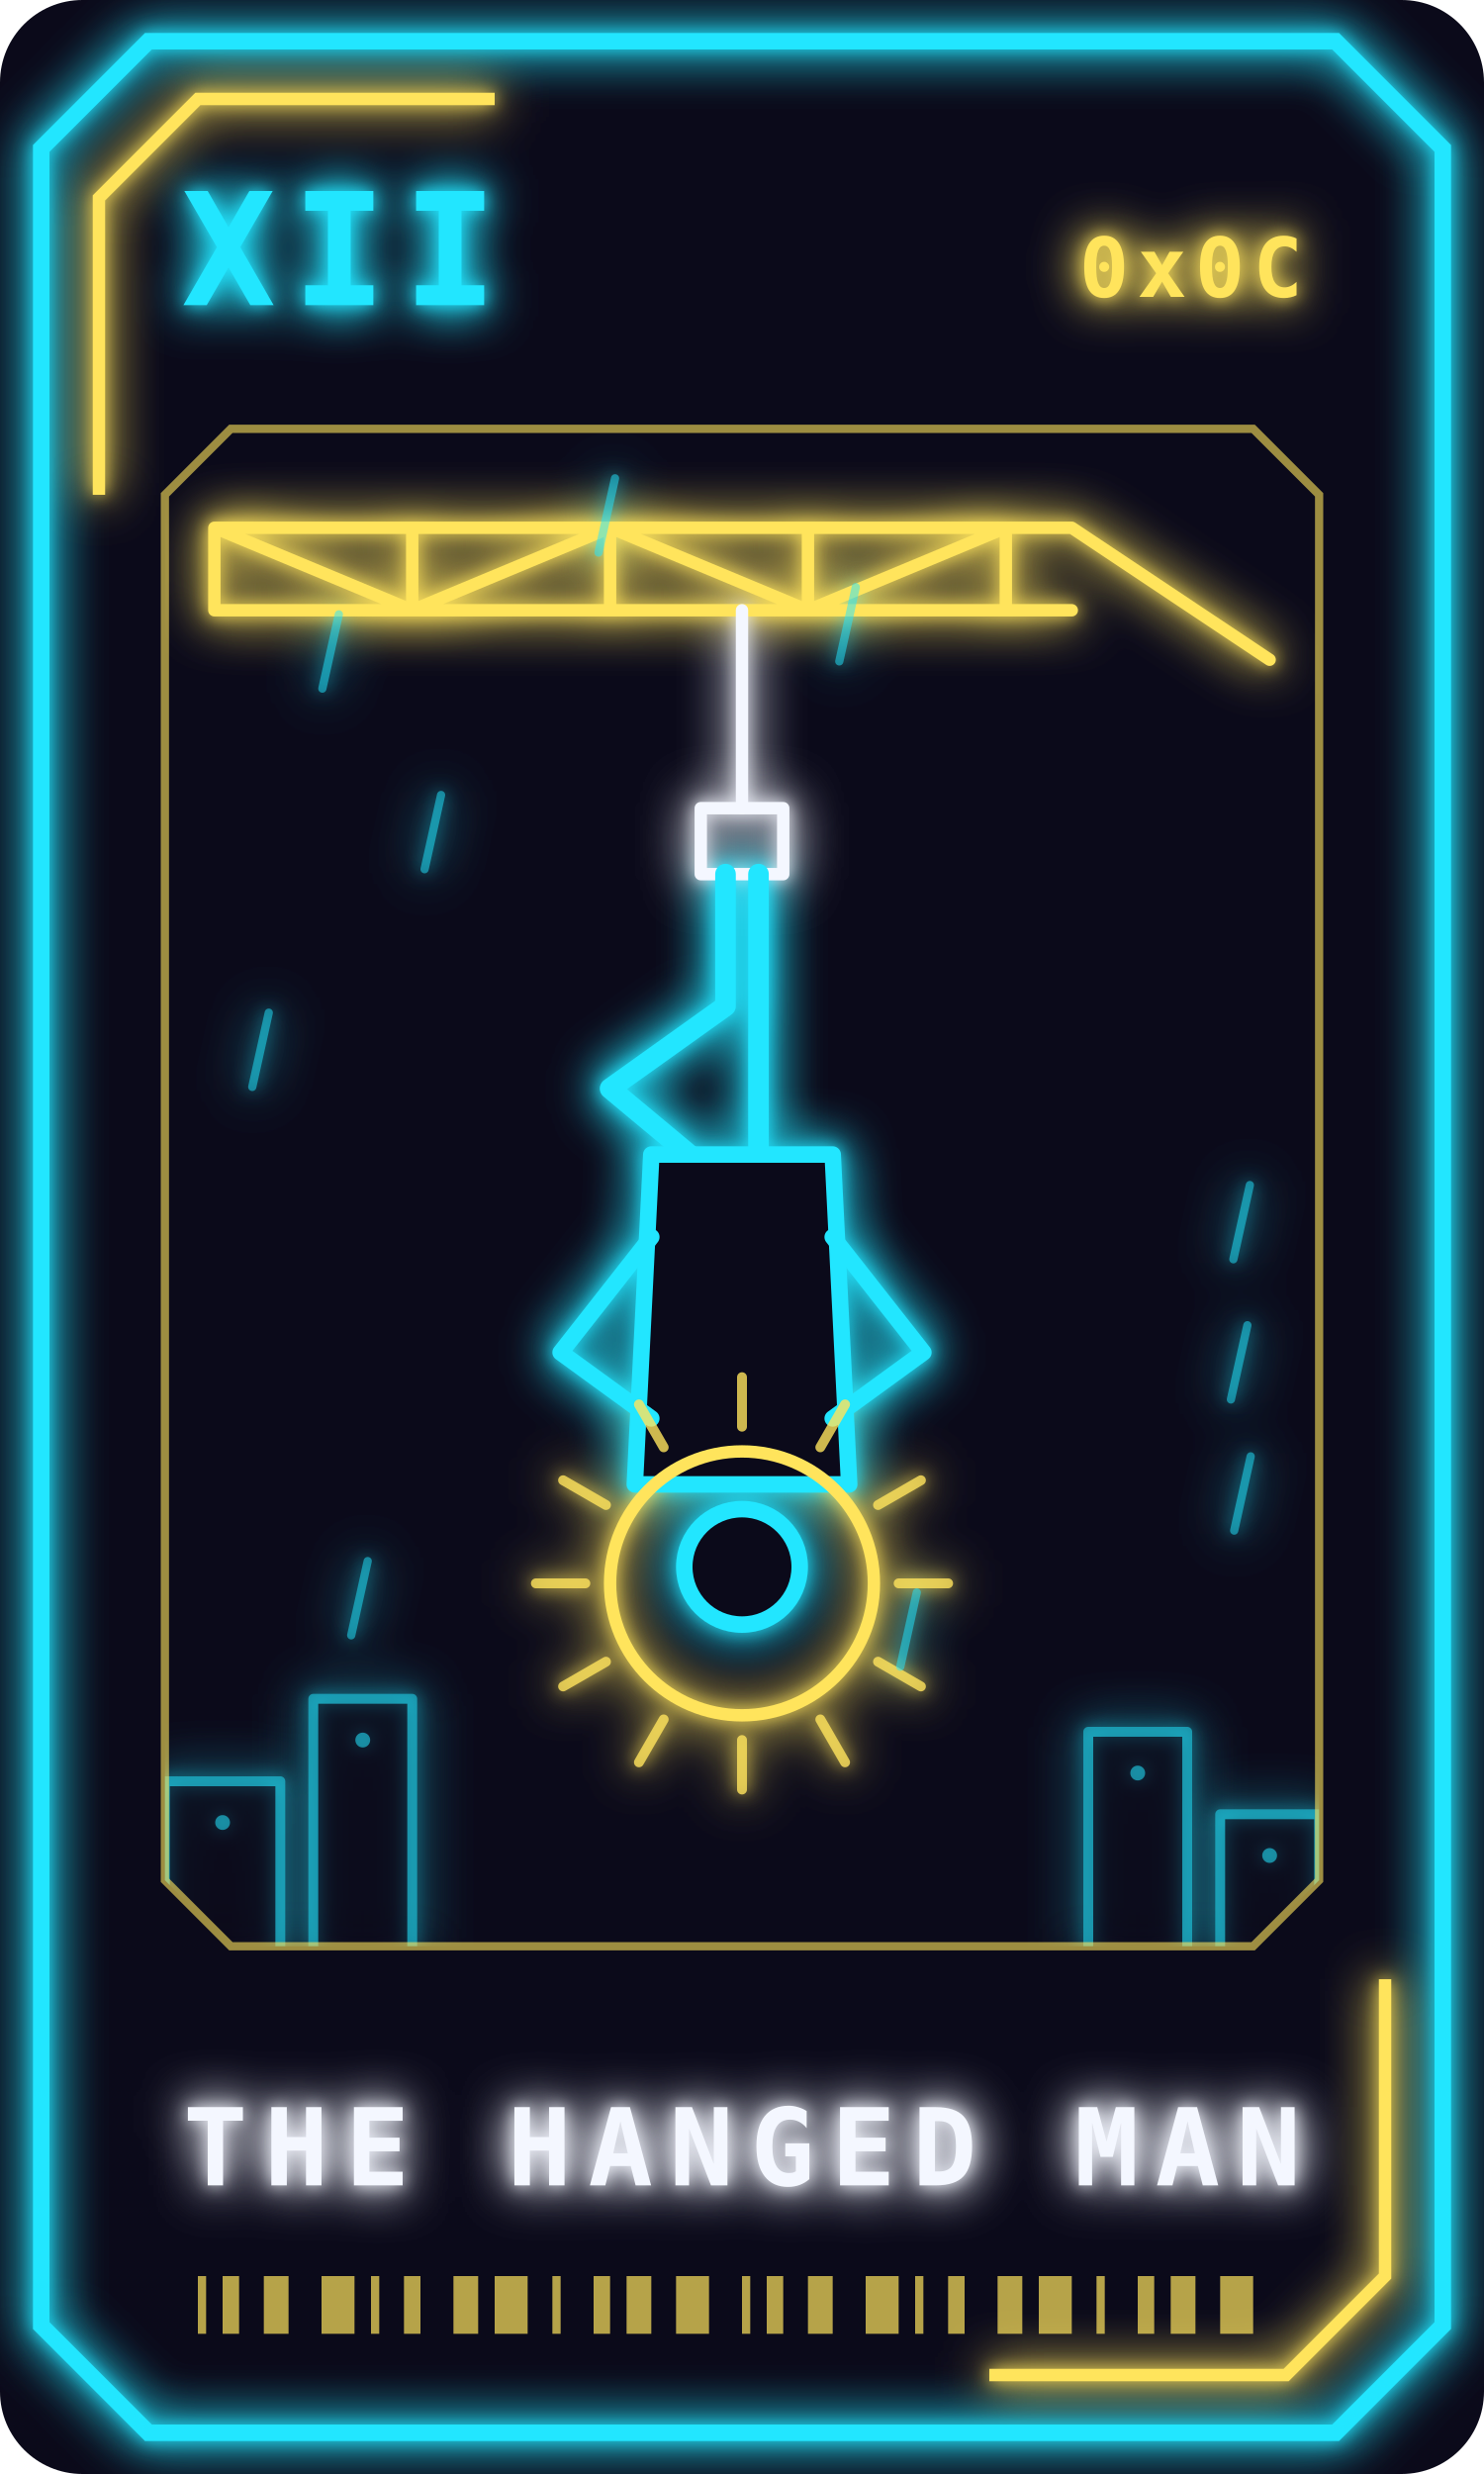
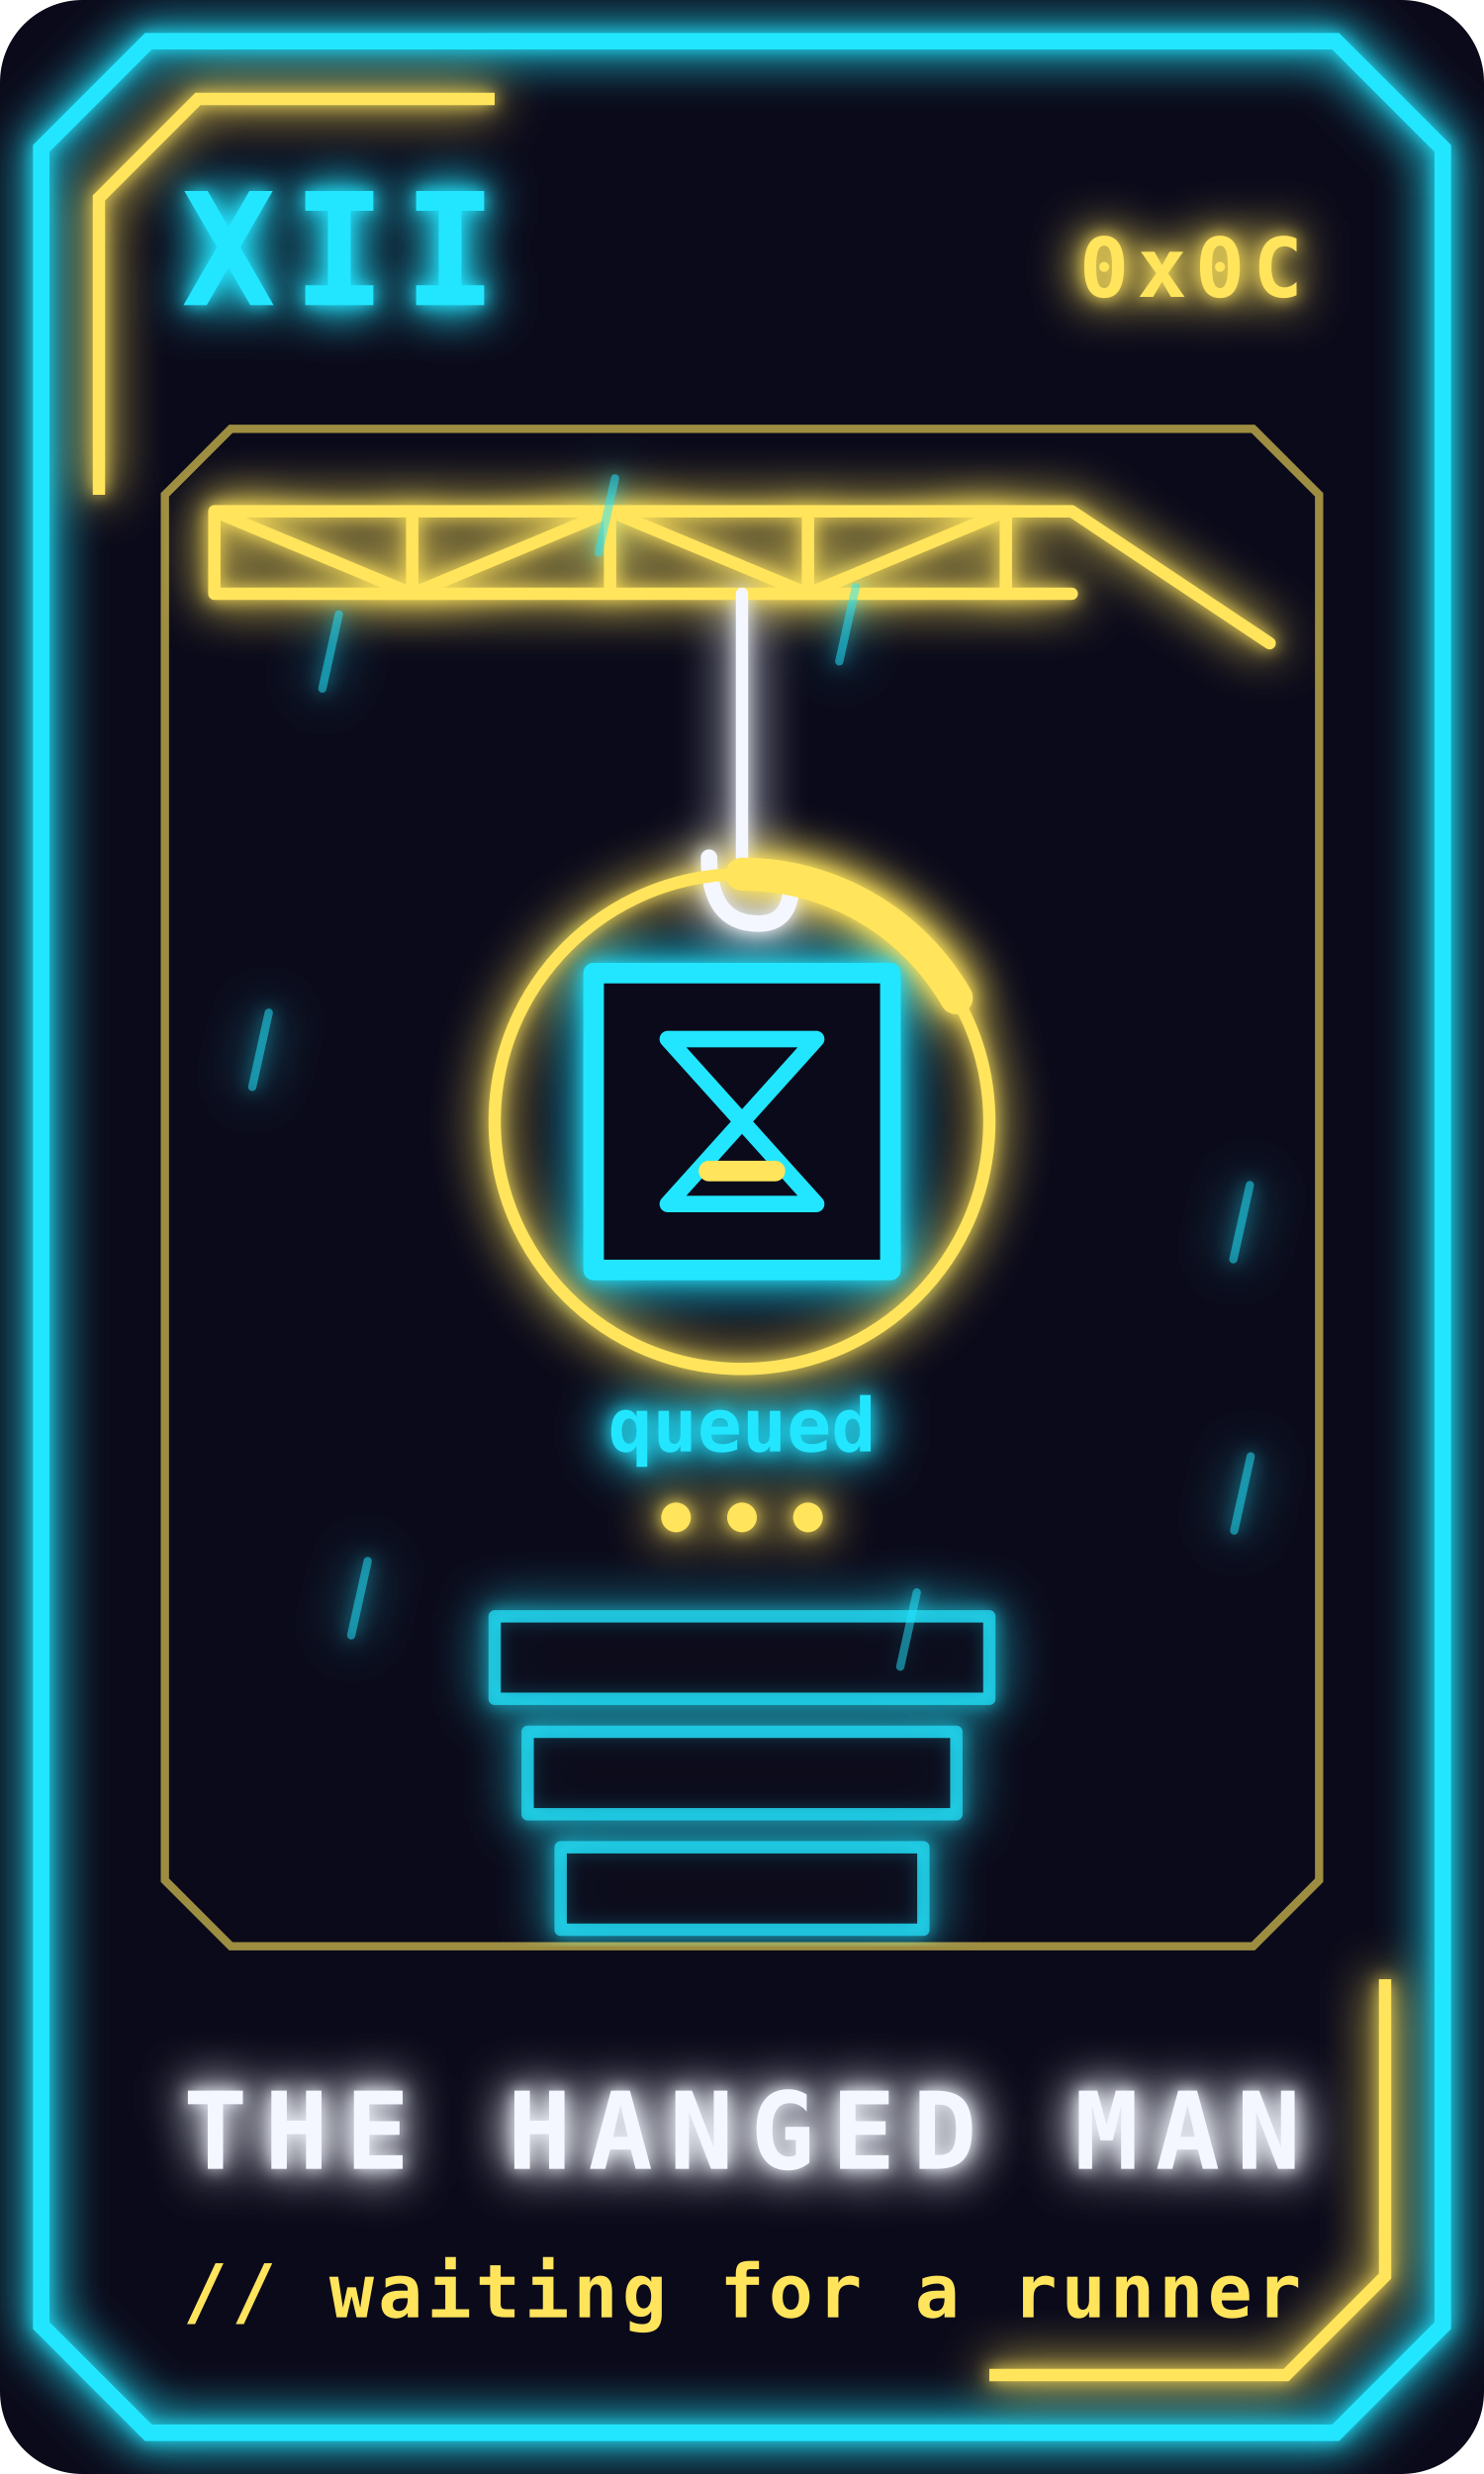
<svg xmlns="http://www.w3.org/2000/svg" width="180" height="300" viewBox="0 0 180 300">
  <g>
    <defs>
      <filter id="ds-neon" x="-30%" y="-30%" width="160%" height="160%" color-interpolation-filters="sRGB">
        <feGaussianBlur stdDeviation="3" result="wide" />
        <feGaussianBlur in="SourceGraphic" stdDeviation="1" result="near" />
        <feMerge>
          <feMergeNode in="wide" />
          <feMergeNode in="wide" />
          <feMergeNode in="near" />
          <feMergeNode in="SourceGraphic" />
        </feMerge>
      </filter>
      <clipPath id="ds-window">
        <path d="M-70 -84L-62 -92H62L70 -84V84L62 92H-62L-70 84Z" />
      </clipPath>
    </defs>
    <rect width="180" height="300" rx="10" fill="#0b0a1a" />
    <g filter="url(#ds-neon)">
      <path d="M18 5H162L175 18V282L162 295H18L5 282V18Z" fill="none" stroke="#22e6ff" stroke-width="2" />
      <path d="M12 60V24L24 12H60M168 240V276L156 288H120" fill="none" stroke="#ffe45c" stroke-width="1.5" />
      <text x="22" y="37" font-family="ui-monospace, 'SF Mono', Menlo, Consolas, monospace" font-size="19" font-weight="bold" fill="#22e6ff" text-anchor="start" letter-spacing="2">XII</text>
      <text x="158" y="36" font-family="ui-monospace, 'SF Mono', Menlo, Consolas, monospace" font-size="10" font-weight="bold" fill="#ffe45c" text-anchor="end" letter-spacing="1">0x0C</text>
-       <text x="90" y="265" font-family="ui-monospace, 'SF Mono', Menlo, Consolas, monospace" font-size="13" font-weight="bold" fill="#f4f7ff" text-anchor="middle" letter-spacing="2">THE HANGED MAN</text>
+       <text x="90" y="263" font-family="ui-monospace, 'SF Mono', Menlo, Consolas, monospace" font-size="13" font-weight="bold" fill="#f4f7ff" text-anchor="middle" letter-spacing="2">THE HANGED MAN</text>
    </g>
-     <g opacity="0.7">
-       <rect x="24" y="276" width="1" height="7" fill="#ffe45c" />
-       <rect x="27" y="276" width="2" height="7" fill="#ffe45c" />
-       <rect x="32" y="276" width="3" height="7" fill="#ffe45c" />
-       <rect x="39" y="276" width="4" height="7" fill="#ffe45c" />
-       <rect x="45" y="276" width="1" height="7" fill="#ffe45c" />
-       <rect x="49" y="276" width="2" height="7" fill="#ffe45c" />
-       <rect x="55" y="276" width="3" height="7" fill="#ffe45c" />
-       <rect x="60" y="276" width="4" height="7" fill="#ffe45c" />
-       <rect x="67" y="276" width="1" height="7" fill="#ffe45c" />
-       <rect x="72" y="276" width="2" height="7" fill="#ffe45c" />
-       <rect x="76" y="276" width="3" height="7" fill="#ffe45c" />
-       <rect x="82" y="276" width="4" height="7" fill="#ffe45c" />
-       <rect x="90" y="276" width="1" height="7" fill="#ffe45c" />
-       <rect x="93" y="276" width="2" height="7" fill="#ffe45c" />
-       <rect x="98" y="276" width="3" height="7" fill="#ffe45c" />
-       <rect x="105" y="276" width="4" height="7" fill="#ffe45c" />
-       <rect x="111" y="276" width="1" height="7" fill="#ffe45c" />
-       <rect x="115" y="276" width="2" height="7" fill="#ffe45c" />
-       <rect x="121" y="276" width="3" height="7" fill="#ffe45c" />
-       <rect x="126" y="276" width="4" height="7" fill="#ffe45c" />
-       <rect x="133" y="276" width="1" height="7" fill="#ffe45c" />
-       <rect x="138" y="276" width="2" height="7" fill="#ffe45c" />
-       <rect x="142" y="276" width="3" height="7" fill="#ffe45c" />
-       <rect x="148" y="276" width="4" height="7" fill="#ffe45c" />
-     </g>
+     <text x="90" y="281" font-family="ui-monospace, 'SF Mono', Menlo, Consolas, monospace" font-size="9" font-weight="bold" fill="#ffe45c" text-anchor="middle" letter-spacing="0.5">// waiting for a runner</text>
    <g transform="translate(90 144)">
      <g clip-path="url(#ds-window)">
        <g filter="url(#ds-neon)">
-           <path d="M-64 -80H40M40 -80L64 -64M-64 -80V-70M-40 -80V-70M-16 -80V-70M8 -80V-70M32 -80V-70M-64 -70H40M-64 -80L-40 -70L-16 -80L8 -70L32 -80" fill="none" stroke="#ffe45c" stroke-width="1.5" stroke-linecap="round" stroke-linejoin="round" />
-           <path d="M0 -70V-46" fill="none" stroke="#f4f7ff" stroke-width="1.5" stroke-linecap="round" stroke-linejoin="round" />
-           <path d="M-5 -46H5V-38H-5Z" fill="none" stroke="#f4f7ff" stroke-width="1.5" stroke-linecap="round" stroke-linejoin="round" />
-           <path d="M2 -38V-4" fill="none" stroke="#22e6ff" stroke-width="2.5" stroke-linecap="round" stroke-linejoin="round" />
-           <path d="M-2 -38L-2 -22L-16 -12L-4 -2" fill="none" stroke="#22e6ff" stroke-width="2.5" stroke-linecap="round" stroke-linejoin="round" />
-           <path d="M-11 -4H11L13 36H-13Z" fill="#0b0a1a" stroke="#22e6ff" stroke-width="2" stroke-linecap="round" stroke-linejoin="round" />
-           <path d="M-11 6L-22 20L-11 28M11 6L22 20L11 28" fill="none" stroke="#22e6ff" stroke-width="2" stroke-linecap="round" stroke-linejoin="round" />
-           <circle cx="0" cy="48" r="16" fill="none" stroke="#ffe45c" stroke-width="1.5" />
-           <g opacity="0.8">
-             <path d="M19 48L25 48M16.5 57.5L21.7 60.5M9.5 64.5L12.5 69.7M0 67L0 73M-9.5 64.5L-12.5 69.7M-16.5 57.5L-21.7 60.5M-19 48L-25 48M-16.5 38.5L-21.7 35.5M-9.5 31.5L-12.5 26.3M0 29L0 23M9.5 31.5L12.5 26.3M16.5 38.5L21.7 35.5" fill="none" stroke="#ffe45c" stroke-width="1.2" stroke-linecap="round" stroke-linejoin="round" />
-           </g>
-           <circle cx="0" cy="46" r="7" fill="#0b0a1a" stroke="#22e6ff" stroke-width="2" />
-           <g opacity="0.5">
-             <path d="M-70 92V72H-56V92" fill="#0b0a1a" stroke="#22e6ff" stroke-width="1.2" stroke-linecap="round" stroke-linejoin="round" />
-             <circle cx="-63" cy="77" r="0.9" fill="#22e6ff" />
-             <path d="M-52 92V62H-40V92" fill="#0b0a1a" stroke="#22e6ff" stroke-width="1.2" stroke-linecap="round" stroke-linejoin="round" />
-             <circle cx="-46" cy="67" r="0.9" fill="#22e6ff" />
-             <path d="M42 92V66H54V92" fill="#0b0a1a" stroke="#22e6ff" stroke-width="1.2" stroke-linecap="round" stroke-linejoin="round" />
-             <circle cx="48" cy="71" r="0.9" fill="#22e6ff" />
-             <path d="M58 92V76H70V92" fill="#0b0a1a" stroke="#22e6ff" stroke-width="1.2" stroke-linecap="round" stroke-linejoin="round" />
-             <circle cx="64" cy="81" r="0.9" fill="#22e6ff" />
+           <path d="M-64 -82H40M40 -82L64 -66M-64 -82V-72M-40 -82V-72M-16 -82V-72M8 -82V-72M32 -82V-72M-64 -72H40M-64 -82L-40 -72L-16 -82L8 -72L32 -82" fill="none" stroke="#ffe45c" stroke-width="1.5" stroke-linecap="round" stroke-linejoin="round" />
+           <path d="M0 -72V-40" fill="none" stroke="#f4f7ff" stroke-width="1.5" stroke-linecap="round" stroke-linejoin="round" />
+           <path d="M-4 -40Q-4 -32 2 -32Q6 -32 6 -37" fill="none" stroke="#f4f7ff" stroke-width="2" stroke-linecap="round" stroke-linejoin="round" />
+           <circle cx="0" cy="-8" r="30" fill="none" stroke="#ffe45c" stroke-width="1.5" />
+           <path d="M0 -38A30 30 0 0 1 26 -23" fill="none" stroke="#ffe45c" stroke-width="4" stroke-linecap="round" stroke-linejoin="round" />
+           <path d="M-18 -26h36v36h-36Z" fill="#0b0a1a" stroke="#22e6ff" stroke-width="2.5" stroke-linecap="round" stroke-linejoin="round" />
+           <path d="M-9 -18H9L-9 2H9Z" fill="none" stroke="#22e6ff" stroke-width="2" stroke-linecap="round" stroke-linejoin="round" />
+           <path d="M-4 -2H4" fill="none" stroke="#ffe45c" stroke-width="2.5" stroke-linecap="round" stroke-linejoin="round" />
+           <text x="0" y="32" font-family="ui-monospace, 'SF Mono', Menlo, Consolas, monospace" font-size="9" font-weight="bold" fill="#22e6ff" text-anchor="middle">queued</text>
+           <circle cx="-8" cy="40" r="1.8" fill="#ffe45c" />
+           <circle cx="0" cy="40" r="1.8" fill="#ffe45c" />
+           <circle cx="8" cy="40" r="1.8" fill="#ffe45c" />
+           <g opacity="0.7">
+             <path d="M-30 52h60v10h-60Z" fill="#0b0a1a" stroke="#22e6ff" stroke-width="1.5" stroke-linecap="round" stroke-linejoin="round" />
+             <path d="M-26 66h52v10h-52Z" fill="#0b0a1a" stroke="#22e6ff" stroke-width="1.5" stroke-linecap="round" stroke-linejoin="round" />
+             <path d="M-22 80h44v10h-44Z" fill="#0b0a1a" stroke="#22e6ff" stroke-width="1.5" stroke-linecap="round" stroke-linejoin="round" />
          </g>
          <g opacity="0.5">
-             <path d="M-45.4 45.3l-2 9M21.2 49.1l-2 9M61.6 -0.3l-2 9M-15.4 -86l-2 9M61.7 32.6l-2 9M-57.4 -21.2l-2 9M13.8 -72.8l-2 9M-48.9 -69.5l-2 9M61.3 16.7l-2 9M-36.5 -47.6l-2 9" fill="none" stroke="#22e6ff" stroke-width="1" stroke-linecap="round" stroke-linejoin="round" />
+             <path d="M-45.4 45.3l-2 9M21.2 49.1l-2 9M61.6 -0.3l-2 9M-15.4 -86l-2 9M61.7 32.6l-2 9M-57.4 -21.2l-2 9M13.8 -72.8l-2 9M-48.9 -69.5l-2 9" fill="none" stroke="#22e6ff" stroke-width="1" stroke-linecap="round" stroke-linejoin="round" />
          </g>
        </g>
      </g>
      <path d="M-70 -84L-62 -92H62L70 -84V84L62 92H-62L-70 84Z" fill="none" stroke="#ffe45c" stroke-width="1" opacity="0.6" />
    </g>
  </g>
</svg>
